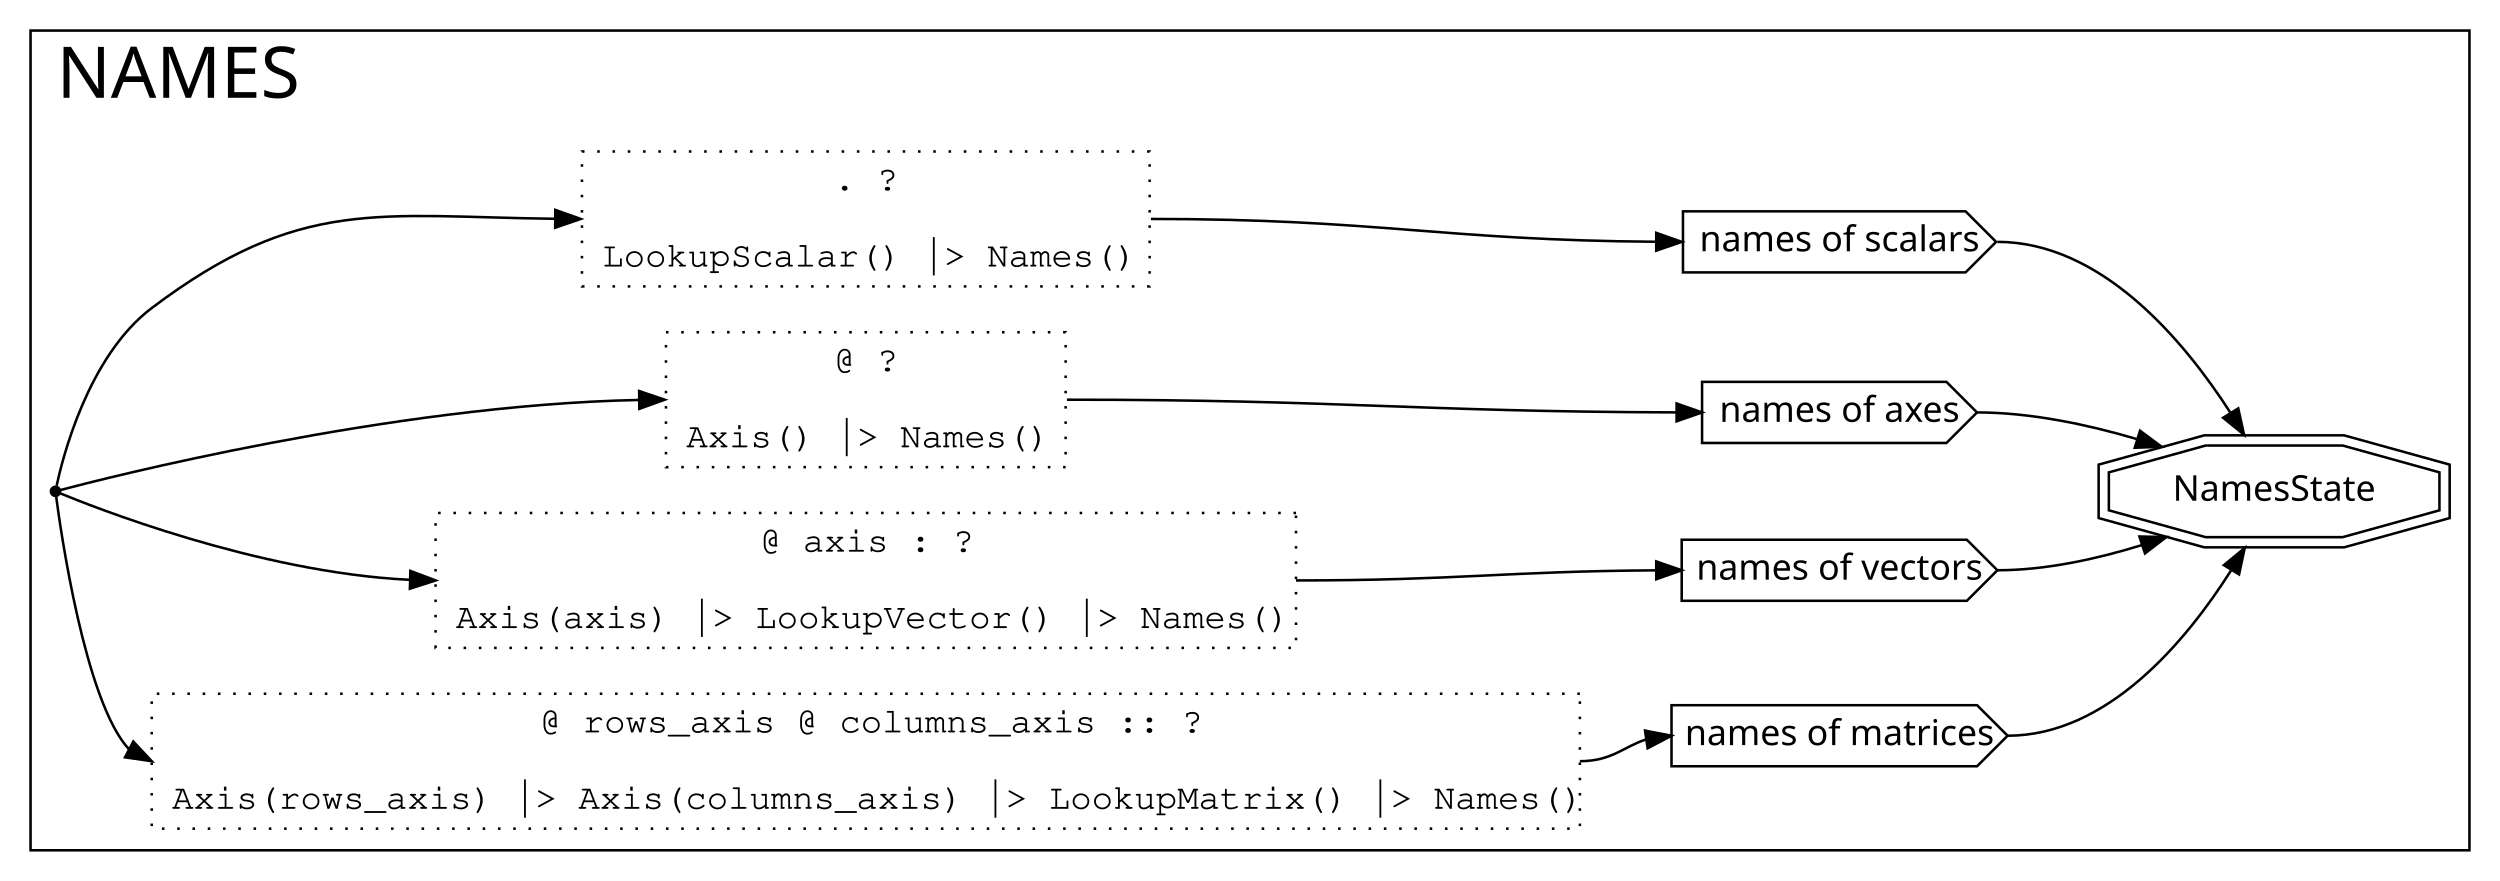
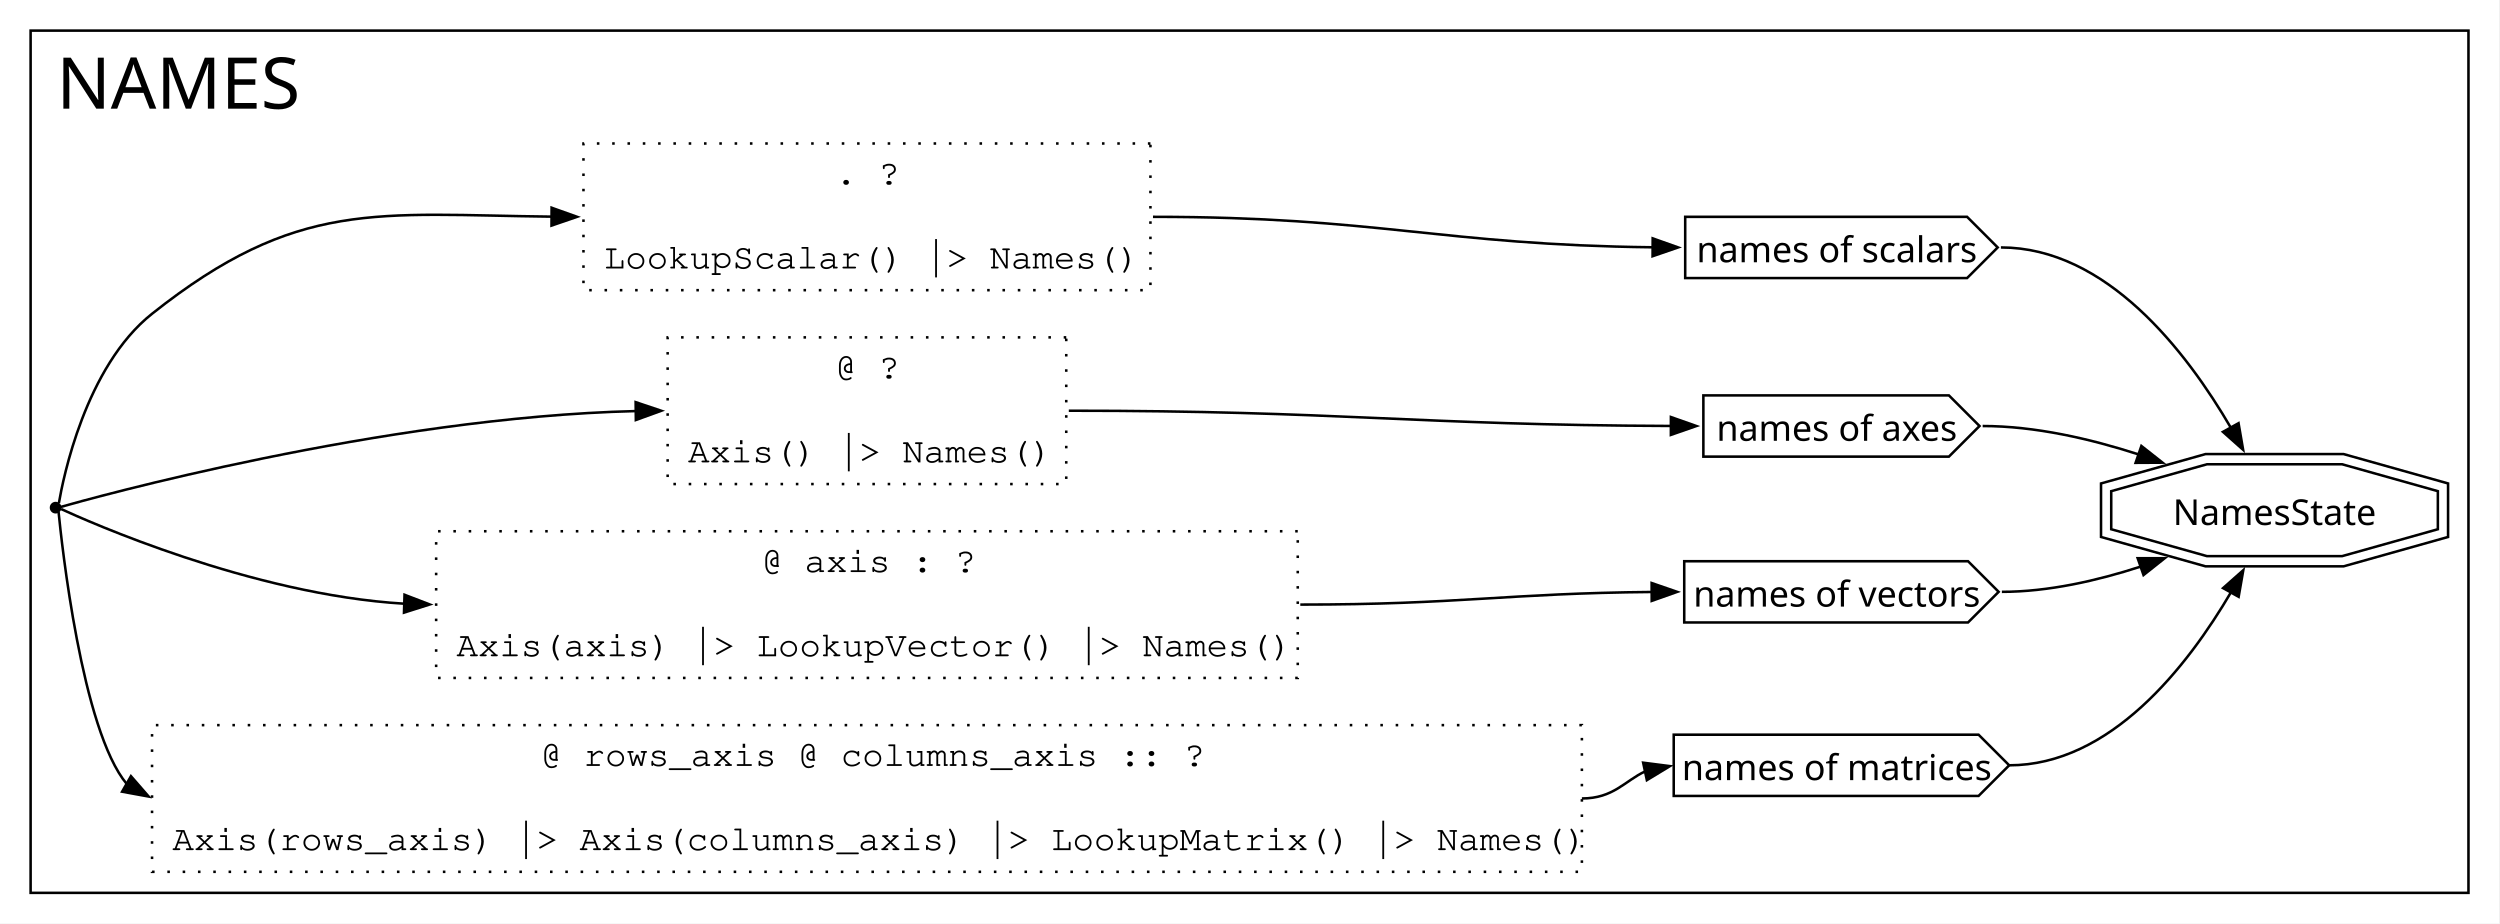
- <svg xmlns="http://www.w3.org/2000/svg" width="982pt" height="346pt" viewBox="0.00 0.00 982.04 346.00">
-   <g id="graph0" class="graph" transform="scale(1 1) rotate(0) translate(4 342)">
-     <polygon fill="#ffffff" stroke="transparent" points="-4,4 -4,-342 978.043,-342 978.043,4 -4,4" />
+ <svg xmlns="http://www.w3.org/2000/svg" width="980pt" height="362pt" viewBox="0.00 0.00 980.00 362.00">
+   <g id="graph0" class="graph" transform="scale(1 1) rotate(0) translate(4 358)">
+     <polygon fill="white" stroke="none" points="-4,4 -4,-358 975.64,-358 975.64,4 -4,4" />
    <g id="clust1" class="cluster">
-       <polygon fill="none" stroke="#000000" points="8,-8 8,-330 966.043,-330 966.043,-8 8,-8" />
-       <text text-anchor="middle" x="66" y="-303.6" font-family="Sans-Serif" font-size="28.00" fill="#000000">NAMES</text>
+       <polygon fill="none" stroke="black" points="8,-8 8,-346 963.64,-346 963.64,-8 8,-8" />
+       <text xml:space="preserve" text-anchor="middle" x="65.88" y="-315.4" font-family="Sans-Serif" font-size="28.00">NAMES</text>
    </g>
    <g id="node1" class="node">
-       <ellipse fill="#000000" stroke="#000000" cx="17.8" cy="-149" rx="1.8" ry="1.8" />
+       <ellipse fill="black" stroke="black" cx="17.8" cy="-159" rx="1.8" ry="1.8" />
    </g>
    <g id="node3" class="node">
-       <polygon fill="none" stroke="#000000" stroke-dasharray="1,5" points="616.6,-69.5 55.6,-69.5 55.6,-16.5 616.6,-16.5 616.6,-69.5" />
-       <text text-anchor="start" x="208.1" y="-54.3" font-family="Courier,monospace" font-size="14.00" fill="#000000">@ rows_axis @ columns_axis :: ?</text>
-       <text text-anchor="start" x="331.6" y="-39.3" font-family="Courier,monospace" font-size="14.00" fill="#000000"> </text>
-       <text text-anchor="start" x="63.6" y="-24.3" font-family="Courier,monospace" font-size="14.00" fill="#000000">Axis(rows_axis) |&gt; Axis(columns_axis) |&gt; LookupMatrix() |&gt; Names()</text>
+       <polygon fill="none" stroke="black" stroke-dasharray="1,5" points="616.1,-73.75 55.6,-73.75 55.6,-16.25 616.1,-16.25 616.1,-73.75" />
+       <text xml:space="preserve" text-anchor="start" x="207.97" y="-57.75" font-family="Courier,monospace" font-size="14.00">@ rows_axis @ columns_axis :: ?</text>
+       <text xml:space="preserve" text-anchor="start" x="331.72" y="-41.25" font-family="Courier,monospace" font-size="14.00"> </text>
+       <text xml:space="preserve" text-anchor="start" x="63.6" y="-24.75" font-family="Courier,monospace" font-size="14.00">Axis(rows_axis) |&gt; Axis(columns_axis) |&gt; LookupMatrix() |&gt; Names()</text>
    </g>
    <g id="edge9" class="edge">
-       <path fill="none" stroke="#000000" d="M18.034,-147.16C19.622,-135.009 29.283,-66.212 46.727,-47.627" />
-       <polygon fill="#000000" stroke="#000000" points="48.352,-50.727 55.6,-43 45.115,-44.521 48.352,-50.727" />
+       <path fill="none" stroke="black" d="M18.95,-157.39C20.12,-145.53 28,-71.71 45.74,-50.62" />
+       <polygon fill="black" stroke="black" points="47.33,-53.74 54.29,-45.75 43.86,-47.66 47.33,-53.74" />
    </g>
    <g id="node5" class="node">
-       <polygon fill="none" stroke="#000000" stroke-dasharray="1,5" points="505.1,-140.5 167.1,-140.5 167.1,-87.5 505.1,-87.5 505.1,-140.5" />
-       <text text-anchor="start" x="294.6" y="-125.3" font-family="Courier,monospace" font-size="14.00" fill="#000000">@ axis : ?</text>
-       <text text-anchor="start" x="331.6" y="-110.3" font-family="Courier,monospace" font-size="14.00" fill="#000000"> </text>
-       <text text-anchor="start" x="175.1" y="-95.3" font-family="Courier,monospace" font-size="14.00" fill="#000000">Axis(axis) |&gt; LookupVector() |&gt; Names()</text>
+       <polygon fill="none" stroke="black" stroke-dasharray="1,5" points="504.72,-149.75 166.97,-149.75 166.97,-92.25 504.72,-92.25 504.72,-149.75" />
+       <text xml:space="preserve" text-anchor="start" x="294.6" y="-133.75" font-family="Courier,monospace" font-size="14.00">@ axis : ?</text>
+       <text xml:space="preserve" text-anchor="start" x="331.72" y="-117.25" font-family="Courier,monospace" font-size="14.00"> </text>
+       <text xml:space="preserve" text-anchor="start" x="174.97" y="-100.75" font-family="Courier,monospace" font-size="14.00">Axis(axis) |&gt; LookupVector() |&gt; Names()</text>
    </g>
    <g id="edge10" class="edge">
-       <path fill="none" stroke="#000000" d="M19.538,-148.269C30.988,-143.518 96.984,-117.126 156.794,-114.254" />
-       <polygon fill="#000000" stroke="#000000" points="157.189,-117.745 167.1,-114 157.017,-110.747 157.189,-117.745" />
+       <path fill="none" stroke="black" d="M19.95,-158.46C29.33,-154.12 94.53,-124.87 154.47,-121.35" />
+       <polygon fill="black" stroke="black" points="154.57,-124.85 164.46,-121.05 154.36,-117.85 154.57,-124.85" />
    </g>
    <g id="node7" class="node">
-       <polygon fill="none" stroke="#000000" stroke-dasharray="1,5" points="414.6,-211.5 257.6,-211.5 257.6,-158.5 414.6,-158.5 414.6,-211.5" />
-       <text text-anchor="start" x="323.6" y="-196.3" font-family="Courier,monospace" font-size="14.00" fill="#000000">@ ?</text>
-       <text text-anchor="start" x="331.6" y="-181.3" font-family="Courier,monospace" font-size="14.00" fill="#000000"> </text>
-       <text text-anchor="start" x="265.6" y="-166.3" font-family="Courier,monospace" font-size="14.00" fill="#000000">Axis() |&gt; Names()</text>
+       <polygon fill="none" stroke="black" stroke-dasharray="1,5" points="413.97,-225.75 257.72,-225.75 257.72,-168.25 413.97,-168.25 413.97,-225.75" />
+       <text xml:space="preserve" text-anchor="start" x="323.47" y="-209.75" font-family="Courier,monospace" font-size="14.00">@ ?</text>
+       <text xml:space="preserve" text-anchor="start" x="331.72" y="-193.25" font-family="Courier,monospace" font-size="14.00"> </text>
+       <text xml:space="preserve" text-anchor="start" x="265.72" y="-176.75" font-family="Courier,monospace" font-size="14.00">Axis() |&gt; Names()</text>
    </g>
    <g id="edge11" class="edge">
-       <path fill="none" stroke="#000000" d="M19.7,-149.509C35.659,-153.739 149.196,-182.963 247.076,-184.899" />
-       <polygon fill="#000000" stroke="#000000" points="247.065,-188.399 257.1,-185 247.136,-181.399 247.065,-188.399" />
+       <path fill="none" stroke="black" d="M19.65,-159.24C30.59,-162.36 145.64,-194.48 245.28,-196.86" />
+       <polygon fill="black" stroke="black" points="245.17,-200.36 255.21,-196.98 245.25,-193.36 245.17,-200.36" />
    </g>
    <g id="node9" class="node">
-       <polygon fill="none" stroke="#000000" stroke-dasharray="1,5" points="447.6,-282.5 224.6,-282.5 224.6,-229.5 447.6,-229.5 447.6,-282.5" />
-       <text text-anchor="start" x="323.6" y="-267.3" font-family="Courier,monospace" font-size="14.00" fill="#000000">. ?</text>
-       <text text-anchor="start" x="331.6" y="-252.3" font-family="Courier,monospace" font-size="14.00" fill="#000000"> </text>
-       <text text-anchor="start" x="232.6" y="-237.3" font-family="Courier,monospace" font-size="14.00" fill="#000000">LookupScalar() |&gt; Names()</text>
+       <polygon fill="none" stroke="black" stroke-dasharray="1,5" points="446.97,-301.75 224.72,-301.75 224.72,-244.25 446.97,-244.25 446.97,-301.75" />
+       <text xml:space="preserve" text-anchor="start" x="323.47" y="-285.75" font-family="Courier,monospace" font-size="14.00">. ?</text>
+       <text xml:space="preserve" text-anchor="start" x="331.72" y="-269.25" font-family="Courier,monospace" font-size="14.00"> </text>
+       <text xml:space="preserve" text-anchor="start" x="232.72" y="-252.75" font-family="Courier,monospace" font-size="14.00">LookupScalar() |&gt; Names()</text>
    </g>
    <g id="edge12" class="edge">
-       <path fill="none" stroke="#000000" d="M18.241,-151.201C20.347,-161.115 30.35,-201.96 55.6,-221 113.928,-264.981 144.772,-256.877 214.061,-256.061" />
-       <polygon fill="#000000" stroke="#000000" points="214.121,-259.56 224.1,-256 214.079,-252.561 214.121,-259.56" />
+       <path fill="none" stroke="black" d="M19.08,-160.78C20.68,-170.17 29.42,-214.22 55.6,-235 112.55,-280.22 143.84,-273.83 212.39,-273.07" />
+       <polygon fill="black" stroke="black" points="212.23,-276.57 222.21,-273.01 212.19,-269.57 212.23,-276.57" />
    </g>
    <g id="node2" class="node">
-       <polygon fill="none" stroke="#000000" points="954.252,-141.544 954.252,-156.456 916.216,-167 862.426,-167 824.391,-156.456 824.391,-141.544 862.426,-131 916.216,-131 954.252,-141.544" />
-       <polygon fill="none" stroke="#000000" points="958.265,-138.505 958.265,-159.495 916.764,-171 861.879,-171 820.378,-159.495 820.378,-138.505 861.879,-127 916.764,-127 958.265,-138.505" />
-       <text text-anchor="middle" x="889.321" y="-145.3" font-family="Sans-Serif" font-size="14.00" fill="#000000">NamesState</text>
+       <polygon fill="none" stroke="black" points="951.64,-150.54 951.64,-165.46 914.13,-176 861.1,-176 823.6,-165.46 823.6,-150.54 861.1,-140 914.13,-140 951.64,-150.54" />
+       <polygon fill="none" stroke="black" points="955.64,-147.51 955.64,-168.49 914.69,-180 860.55,-180 819.6,-168.49 819.6,-147.51 860.55,-136 914.69,-136 955.64,-147.51" />
+       <text xml:space="preserve" text-anchor="middle" x="887.62" y="-152.2" font-family="Sans-Serif" font-size="14.00">NamesState</text>
    </g>
    <g id="node4" class="node">
-       <polygon fill="none" stroke="#000000" points="772.6,-65 652.6,-65 652.6,-41 772.6,-41 784.6,-53 772.6,-65" />
-       <text text-anchor="middle" x="718.6" y="-49.3" font-family="Sans-Serif" font-size="14.00" fill="#000000">names of matrices </text>
+       <polygon fill="none" stroke="black" points="771.6,-70 652.1,-70 652.1,-46 771.6,-46 783.6,-58 771.6,-70" />
+       <text xml:space="preserve" text-anchor="middle" x="717.85" y="-52.2" font-family="Sans-Serif" font-size="14.00">names of matrices </text>
    </g>
    <g id="edge1" class="edge">
-       <path fill="none" stroke="#000000" d="M616.6,-43C629.184,-43 633.833,-48.743 642.574,-51.525" />
-       <polygon fill="#000000" stroke="#000000" points="642.197,-55.007 652.6,-53 643.216,-48.081 642.197,-55.007" />
+       <path fill="none" stroke="black" d="M616.1,-45C628.46,-45 632.88,-51.86 640.9,-55.62" />
+       <polygon fill="black" stroke="black" points="640.11,-59.03 650.62,-57.68 641.57,-52.18 640.11,-59.03" />
    </g>
    <g id="edge2" class="edge">
-       <path fill="none" stroke="#000000" d="M784.6,-53C823.77,-53 854.643,-89.945 872.438,-117.997" />
-       <polygon fill="#000000" stroke="#000000" points="869.564,-120.008 877.75,-126.734 875.546,-116.371 869.564,-120.008" />
+       <path fill="none" stroke="black" d="M783.6,-58C823.29,-58 853.46,-96.69 870.6,-125.93" />
+       <polygon fill="black" stroke="black" points="867.44,-127.46 875.37,-134.49 873.55,-124.05 867.44,-127.46" />
    </g>
    <g id="node6" class="node">
-       <polygon fill="none" stroke="#000000" points="768.6,-130 656.6,-130 656.6,-106 768.6,-106 780.6,-118 768.6,-130" />
-       <text text-anchor="middle" x="718.6" y="-114.3" font-family="Sans-Serif" font-size="14.00" fill="#000000">names of vectors </text>
+       <polygon fill="none" stroke="black" points="767.47,-138 656.22,-138 656.22,-114 767.47,-114 779.47,-126 767.47,-138" />
+       <text xml:space="preserve" text-anchor="middle" x="717.85" y="-120.2" font-family="Sans-Serif" font-size="14.00">names of vectors </text>
    </g>
    <g id="edge3" class="edge">
-       <path fill="none" stroke="#000000" d="M505.1,-114C568.905,-114 587.332,-117.589 646.351,-117.968" />
-       <polygon fill="#000000" stroke="#000000" points="646.589,-121.469 656.6,-118 646.611,-114.469 646.589,-121.469" />
+       <path fill="none" stroke="black" d="M505.72,-121C568.2,-121 586.49,-125.43 643.79,-125.95" />
+       <polygon fill="black" stroke="black" points="643.44,-129.45 653.45,-125.99 643.47,-122.45 643.44,-129.45" />
    </g>
    <g id="edge4" class="edge">
-       <path fill="none" stroke="#000000" d="M780.6,-118C799.562,-118 819.696,-122.415 837.417,-127.912" />
-       <polygon fill="#000000" stroke="#000000" points="836.398,-131.262 846.99,-131.057 838.582,-124.611 836.398,-131.262" />
+       <path fill="none" stroke="black" d="M780.73,-126C798.93,-126 818.16,-130.38 835.17,-135.91" />
+       <polygon fill="black" stroke="black" points="833.96,-139.19 844.56,-139.17 836.26,-132.58 833.96,-139.19" />
    </g>
    <g id="node8" class="node">
-       <polygon fill="none" stroke="#000000" points="760.6,-192 664.6,-192 664.6,-168 760.6,-168 772.6,-180 760.6,-192" />
-       <text text-anchor="middle" x="718.6" y="-176.3" font-family="Sans-Serif" font-size="14.00" fill="#000000">names of axes </text>
+       <polygon fill="none" stroke="black" points="759.97,-203 663.72,-203 663.72,-179 759.97,-179 771.97,-191 759.97,-203" />
+       <text xml:space="preserve" text-anchor="middle" x="717.85" y="-185.2" font-family="Sans-Serif" font-size="14.00">names of axes </text>
    </g>
    <g id="edge5" class="edge">
-       <path fill="none" stroke="#000000" d="M415.1,-185C522.545,-185 551.878,-180.308 654.441,-180.014" />
-       <polygon fill="#000000" stroke="#000000" points="654.605,-183.514 664.6,-180 654.595,-176.514 654.605,-183.514" />
+       <path fill="none" stroke="black" d="M414.97,-197C521.15,-197 550.42,-191.41 651.19,-191.02" />
+       <polygon fill="black" stroke="black" points="650.99,-194.52 660.98,-191 650.98,-187.52 650.99,-194.52" />
    </g>
    <g id="edge6" class="edge">
-       <path fill="none" stroke="#000000" d="M772.6,-180C793.586,-180 816.004,-175.261 835.526,-169.489" />
-       <polygon fill="#000000" stroke="#000000" points="836.644,-172.807 845.152,-166.493 834.564,-166.123 836.644,-172.807" />
+       <path fill="none" stroke="black" d="M773.2,-191C793.69,-191 815.45,-185.98 834.38,-179.85" />
+       <polygon fill="black" stroke="black" points="835.42,-183.19 843.74,-176.63 833.15,-176.57 835.42,-183.19" />
    </g>
    <g id="node10" class="node">
-       <polygon fill="none" stroke="#000000" points="768.1,-259 657.1,-259 657.1,-235 768.1,-235 780.1,-247 768.1,-259" />
-       <text text-anchor="middle" x="718.6" y="-243.3" font-family="Sans-Serif" font-size="14.00" fill="#000000">names of scalars </text>
+       <polygon fill="none" stroke="black" points="767.1,-273 656.6,-273 656.6,-249 767.1,-249 779.1,-261 767.1,-273" />
+       <text xml:space="preserve" text-anchor="middle" x="717.85" y="-255.2" font-family="Sans-Serif" font-size="14.00">names of scalars </text>
    </g>
    <g id="edge7" class="edge">
-       <path fill="none" stroke="#000000" d="M448.1,-256C537.411,-256 562.044,-247.656 646.555,-247.036" />
-       <polygon fill="#000000" stroke="#000000" points="646.613,-250.536 656.6,-247 646.587,-243.536 646.613,-250.536" />
+       <path fill="none" stroke="black" d="M447.97,-273C536.42,-273 560.99,-261.99 644.07,-261.06" />
+       <polygon fill="black" stroke="black" points="643.85,-264.56 653.83,-261.01 643.81,-257.56 643.85,-264.56" />
    </g>
    <g id="edge8" class="edge">
-       <path fill="none" stroke="#000000" d="M780.6,-247C821.362,-247 853.727,-208.524 872.215,-179.789" />
-       <polygon fill="#000000" stroke="#000000" points="875.22,-181.584 877.501,-171.238 869.266,-177.904 875.22,-181.584" />
+       <path fill="none" stroke="black" d="M780.36,-261C821.68,-261 853.02,-220.35 870.61,-190.13" />
+       <polygon fill="black" stroke="black" points="873.51,-192.11 875.31,-181.67 867.39,-188.71 873.51,-192.11" />
    </g>
  </g>
</svg>
